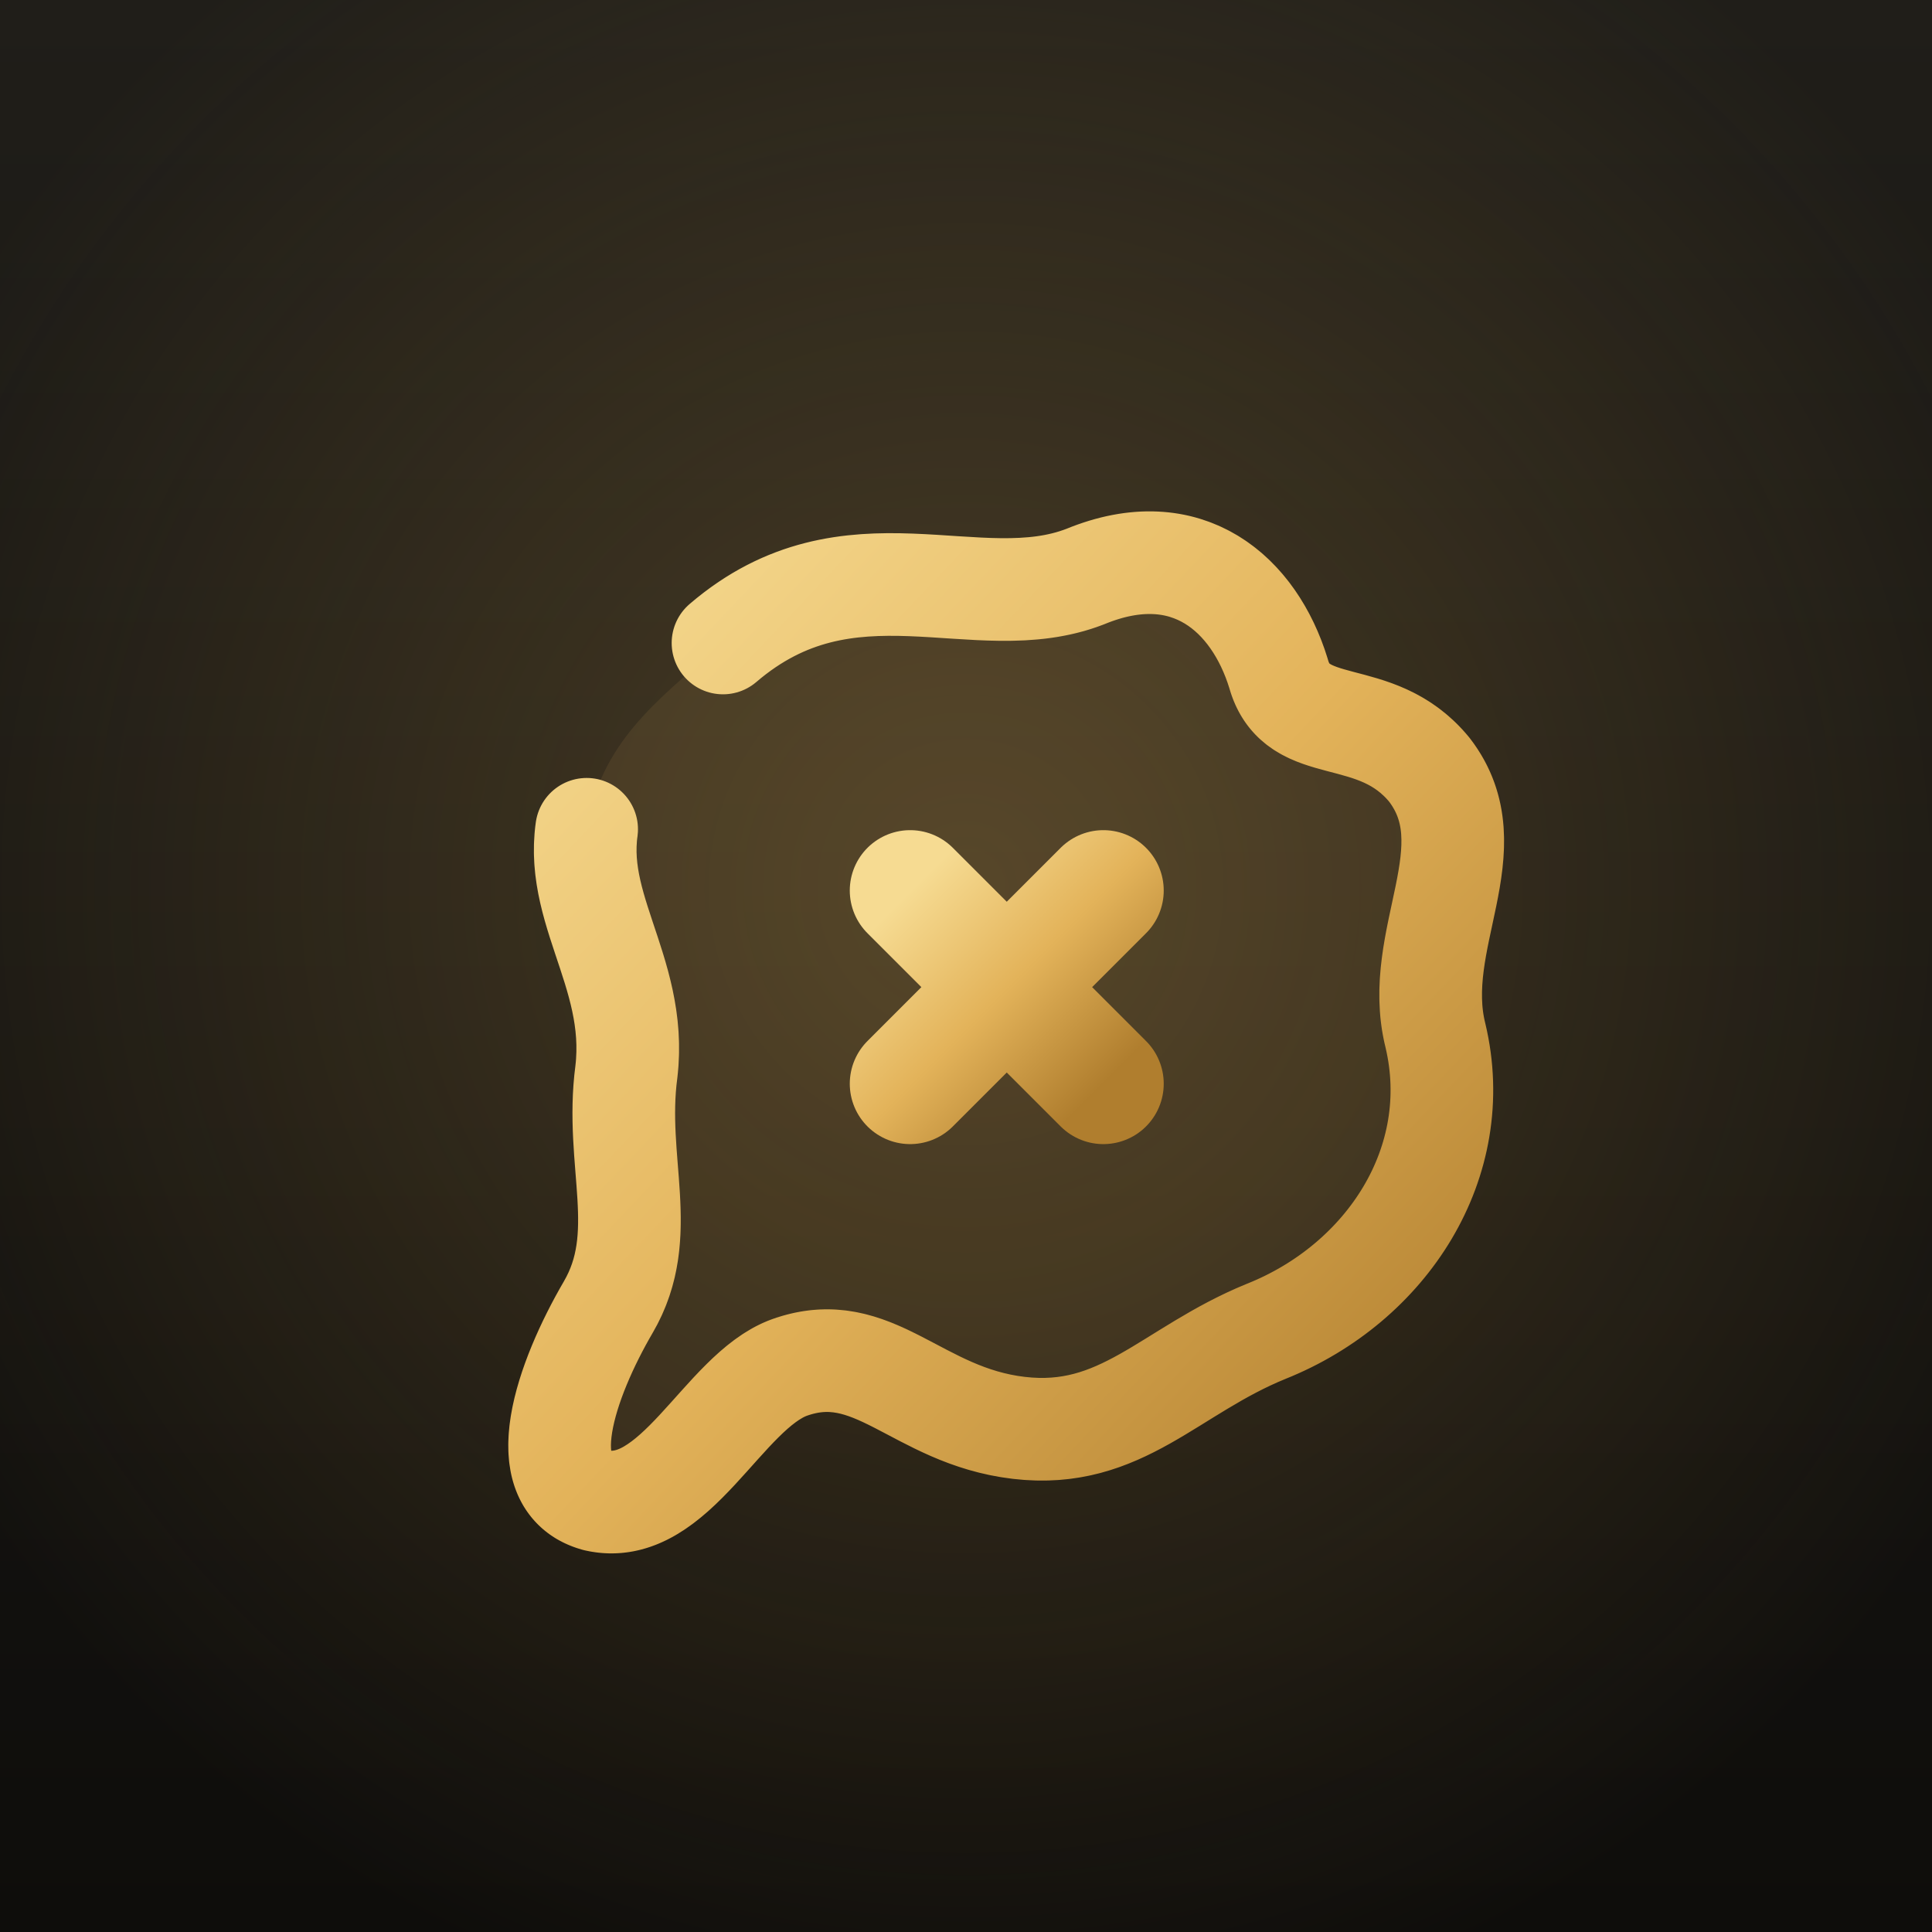
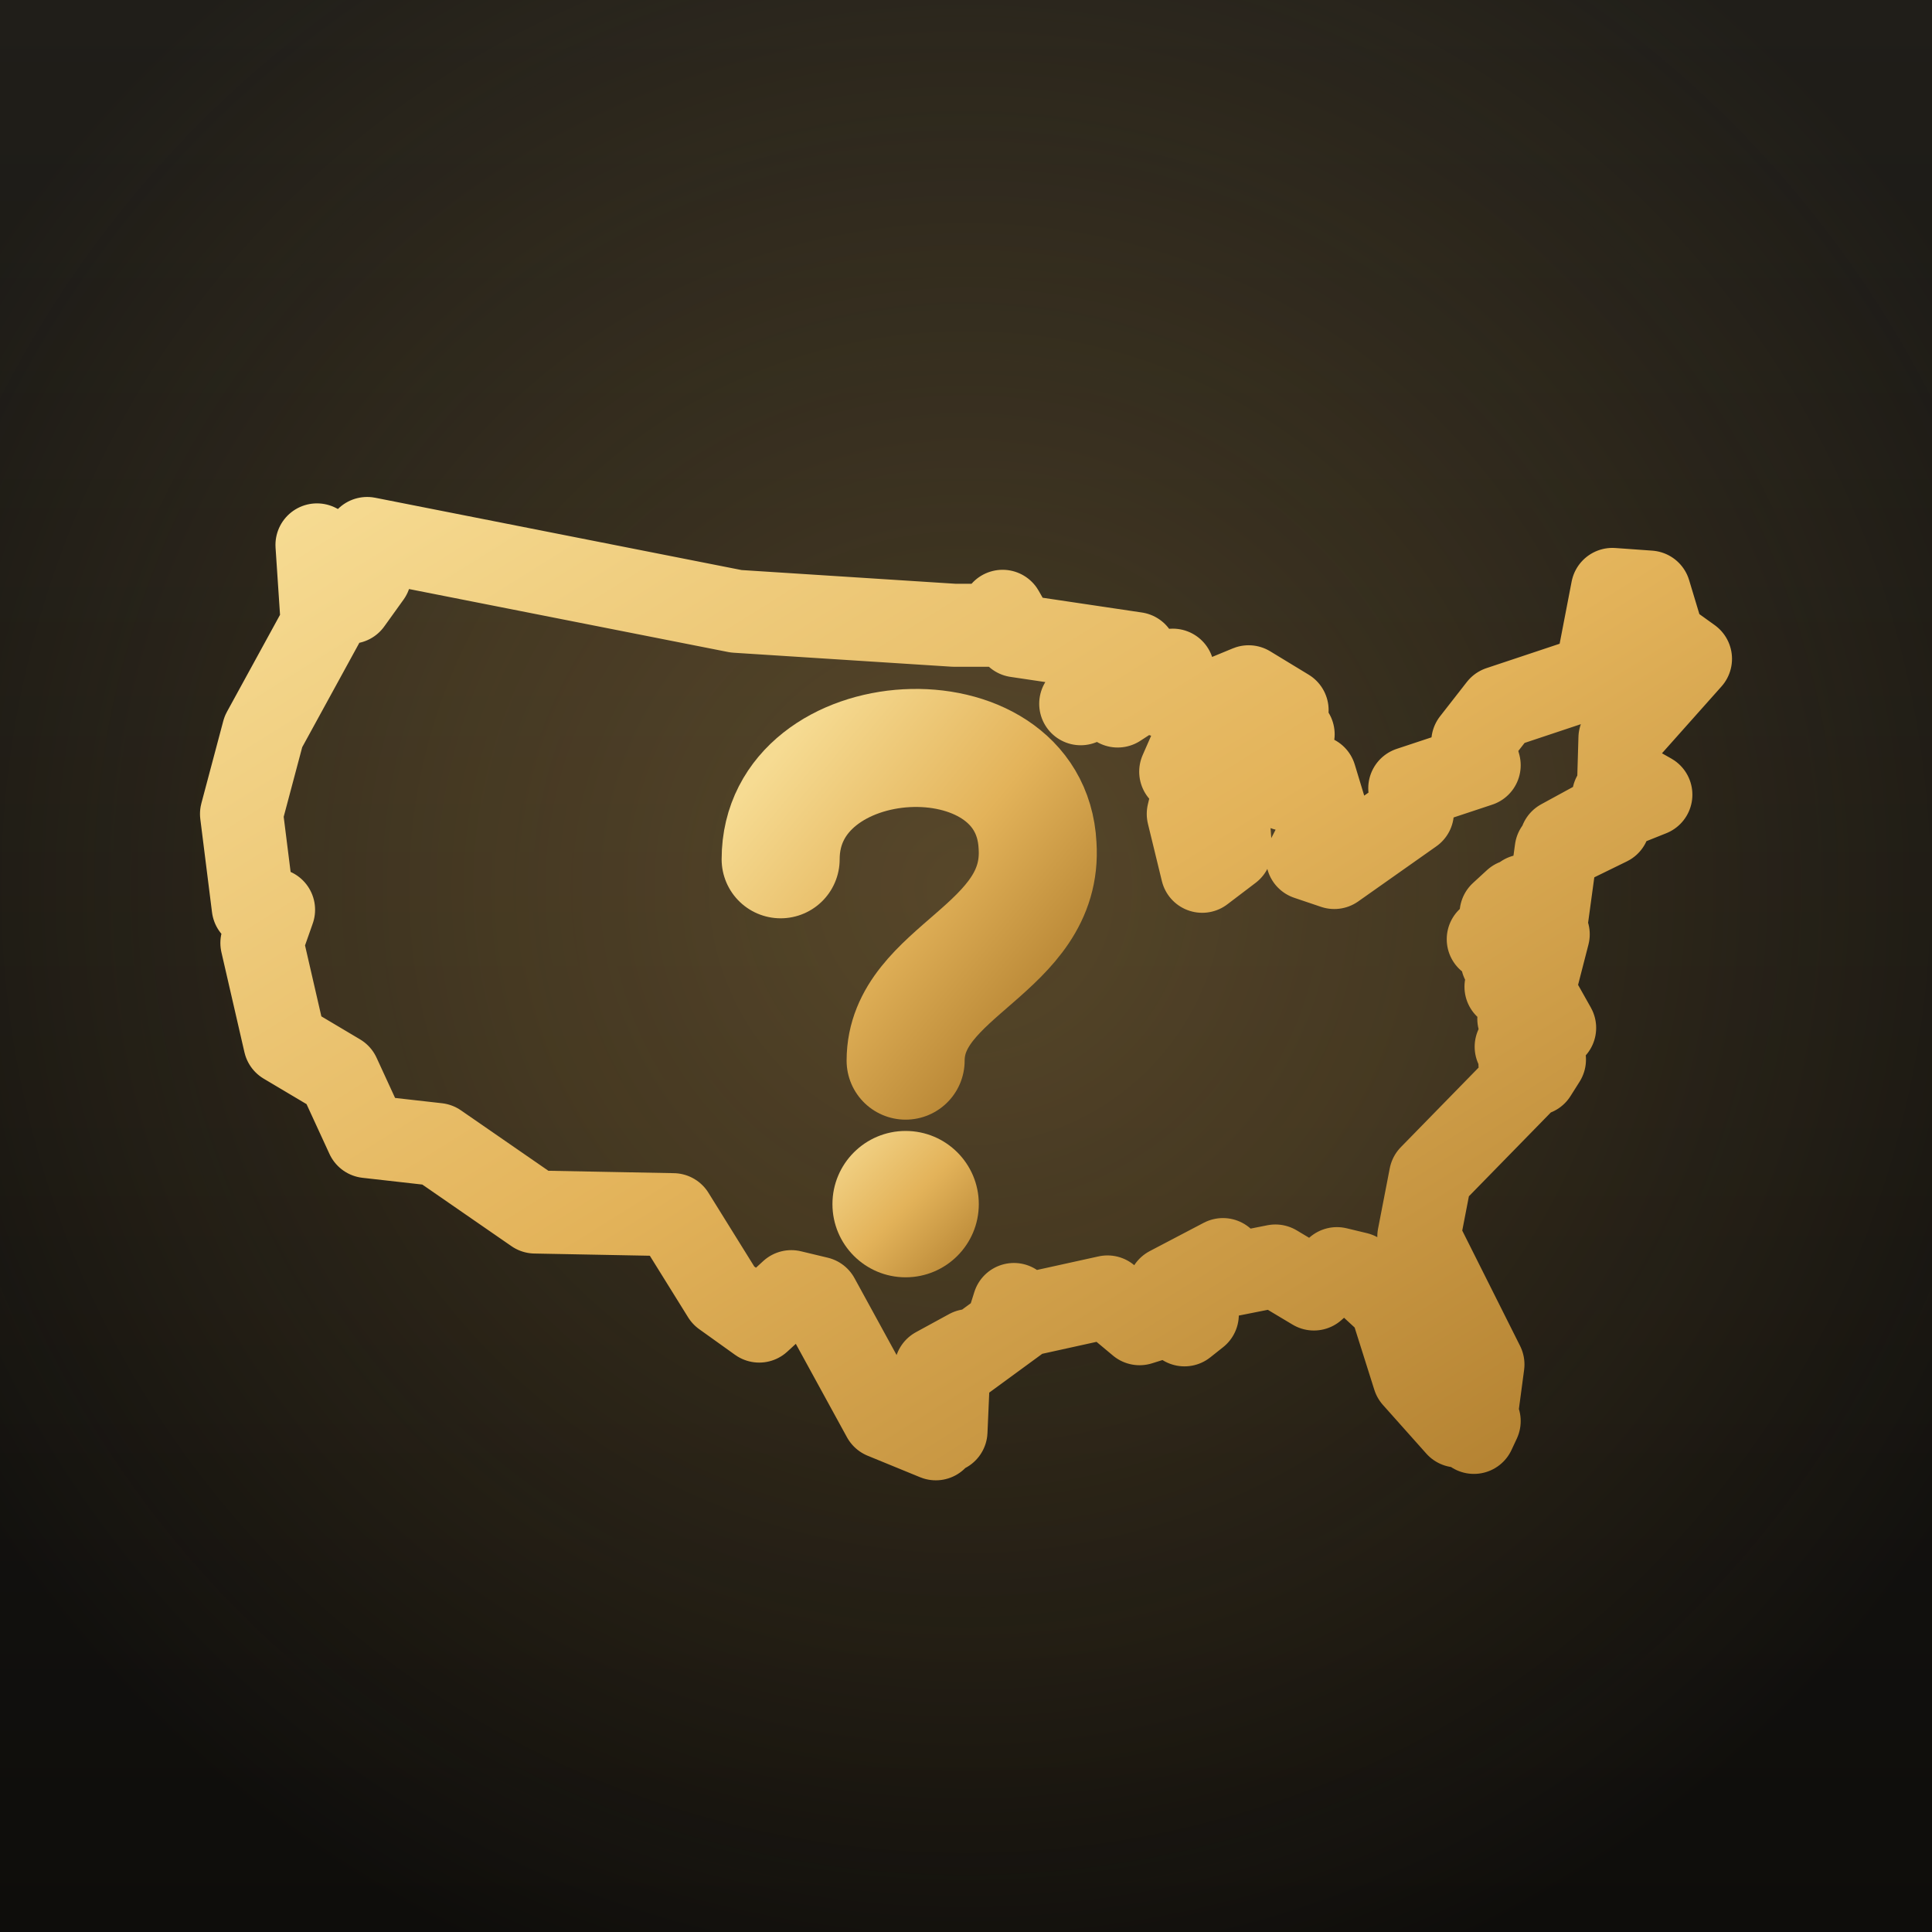
<svg xmlns="http://www.w3.org/2000/svg" viewBox="0 0 512 512">
  <defs>
    <linearGradient id="brass" x1="0" y1="0" x2="1" y2="1">
      <stop offset="0" stop-color="#F6DB92" />
      <stop offset=".5" stop-color="#E3B35A" />
      <stop offset="1" stop-color="#B07E2E" />
    </linearGradient>
    <linearGradient id="bg" x1="0" y1="0" x2="0" y2="1">
      <stop offset="0" stop-color="#201E19" />
      <stop offset="1" stop-color="#0E0D0B" />
    </linearGradient>
    <radialGradient id="glow" cx=".5" cy=".46" r=".6">
      <stop offset="0" stop-color="#E3B35A" stop-opacity=".24" />
      <stop offset="1" stop-color="#E3B35A" stop-opacity="0" />
    </radialGradient>
  </defs>
  <rect width="512" height="512" fill="url(#bg)" />
  <rect width="512" height="512" fill="url(#glow)" />
-   <g transform="translate(270 268) scale(.8) translate(-262 -262)">
-     <path d="M164 140 C206 104 248 132 284 118 C318 104 340 124 348 150 C354 172 380 160 398 182 C418 208 392 238 400 270 C410 312 384 352 344 368 C312 381 296 404 262 400 C228 396 214 370 186 380 C164 388 148 430 122 424 C100 418 112 384 126 360 C140 336 128 312 132 282 C136 248 112 226 120 196 C126 170 146 156 164 140 Z" fill="#E3B35A" fill-opacity=".10" />
-     <path d="M164 140 C206 104 248 132 284 118 C318 104 340 124 348 150 C354 172 380 160 398 182 C418 208 392 238 400 270 C410 312 384 352 344 368 C312 381 296 404 262 400 C228 396 214 370 186 380 C164 388 148 430 122 424 C100 418 112 384 126 360 C140 336 128 312 132 282 C136 248 112 226 120 196 C126 170 146 156 164 140 Z" fill="none" stroke="url(#brass)" stroke-width="34" stroke-linecap="round" stroke-linejoin="round" stroke-dasharray="968.4 1046.9" />
-     <path d="M164 140 C206 104 248 132 284 118 C318 104 340 124 348 150 C354 172 380 160 398 182 C418 208 392 238 400 270 C410 312 384 352 344 368 C312 381 296 404 262 400 C228 396 214 370 186 380 C164 388 148 430 122 424 C100 418 112 384 126 360 C140 336 128 312 132 282 C136 248 112 226 120 196 C126 170 146 156 164 140 Z" fill="none" stroke="#E3B35A" stroke-width="7" stroke-linecap="round" stroke-dasharray="0.1 36.6" stroke-dashoffset="-982.4" opacity=".5" style="display:none" />
-     <g stroke="url(#brass)" stroke-width="40" stroke-linecap="round">
-       <path d="M226 222 L290 286 M290 222 L226 286" />
-     </g>
+   <path d="M376.0 327.7 L393.0 361.6 L390.6 379.6 L392.0 376.6 L386.2 377.9 L374.7 365.0 L368.6 345.7 L359.7 337.5 L354.3 336.2 L348.2 341.6 L338.0 335.5 L324.4 338.2 L324.1 333.8 L309.8 341.3 L314.9 341.3 L311.2 344.7 L317.3 348.4 L313.9 351.1 L311.9 347.7 L302.0 350.8 L293.5 343.7 L270.8 348.7 L268.7 345.7 L267.0 351.1 L270.8 349.1 L251.4 363.3 L250.7 379.3 L249.0 367.4 L256.8 357.9 L248.0 362.7 L248.0 381.3 L234.1 375.6 L216.8 344.0 L209.7 342.3 L201.2 350.1 L191.7 343.3 L178.4 321.9 L141.8 321.2 L115.9 303.3 L97.3 301.2 L89.8 284.9 L75.5 276.4 L69.4 249.9 L72.5 241.1 L67.1 240.4 L64.0 215.7 L69.8 193.9 L85.4 165.4 L84.0 144.4 L95.6 150.5 L92.9 159.6 L98.0 152.5 L97.3 142.7 L195.1 162.0 L252.8 165.7 L265.7 165.7 L265.7 162.0 L269.4 168.5 L301.0 173.2 L286.4 186.5 L293.2 183.7 L296.2 187.1 L310.8 177.6 L308.1 184.4 L313.9 183.7 L320.0 186.5 L330.9 182.0 L341.1 188.2 L318.3 192.2 L312.9 204.5 L319.3 197.3 L314.9 215.7 L318.6 230.9 L326.1 225.2 L324.4 202.1 L328.5 197.0 L329.2 201.1 L332.9 190.9 L342.7 194.6 L340.7 209.2 L348.5 205.8 L351.9 217.0 L346.5 227.5 L353.6 229.9 L374.3 215.3 L373.6 208.9 L392.0 202.8 L390.3 196.6 L397.4 187.5 L422.9 179.0 L427.3 156.2 L437.1 156.9 L440.9 169.5 L448.0 174.6 L429.3 195.6 L429.0 205.8 L437.5 210.6 L429.0 214.0 L427.6 210.9 L428.0 215.0 L413.7 222.8 L426.3 218.4 L412.4 225.2 L410.0 242.8 L403.9 237.4 L410.3 247.6 L406.9 260.8 L406.9 253.0 L399.8 244.9 L401.5 238.7 L397.8 242.1 L401.8 253.0 L394.4 248.9 L402.8 254.4 L398.1 254.7 L404.2 262.5 L399.1 261.5 L406.6 262.8 L412.0 272.4 L407.9 266.6 L409.6 270.3 L402.5 270.0 L411.0 273.7 L401.8 277.4 L406.2 278.5 L402.8 281.9 L407.9 280.8 L406.9 284.6 L409.3 280.8 L379.1 311.7 Z" fill="#E3B35A" fill-opacity=".10" />
+   <path d="M376.0 327.7 L393.0 361.6 L390.6 379.6 L392.0 376.6 L386.2 377.9 L374.7 365.0 L368.6 345.7 L359.7 337.5 L354.3 336.2 L348.2 341.6 L338.0 335.5 L324.4 338.2 L324.1 333.8 L309.8 341.3 L314.9 341.3 L311.2 344.7 L317.3 348.4 L313.9 351.1 L311.9 347.7 L302.0 350.8 L293.5 343.7 L270.8 348.7 L268.7 345.7 L267.0 351.1 L270.8 349.1 L251.4 363.3 L250.7 379.3 L249.0 367.4 L256.8 357.9 L248.0 362.7 L248.0 381.3 L234.1 375.6 L216.8 344.0 L209.7 342.3 L201.2 350.1 L191.7 343.3 L178.4 321.9 L141.8 321.2 L115.9 303.3 L97.3 301.2 L89.8 284.9 L75.5 276.4 L69.4 249.9 L72.5 241.1 L67.1 240.4 L64.0 215.7 L69.8 193.9 L85.4 165.4 L84.0 144.4 L95.6 150.5 L92.9 159.6 L98.0 152.5 L97.3 142.7 L195.1 162.0 L252.8 165.7 L265.7 165.7 L265.7 162.0 L269.4 168.5 L301.0 173.2 L286.4 186.5 L293.2 183.7 L296.2 187.1 L310.8 177.6 L308.1 184.4 L313.9 183.7 L320.0 186.5 L330.9 182.0 L341.1 188.2 L318.3 192.2 L312.9 204.5 L319.3 197.3 L314.9 215.7 L318.6 230.9 L326.1 225.2 L324.4 202.1 L328.5 197.0 L329.2 201.1 L332.9 190.9 L342.7 194.6 L340.7 209.2 L348.5 205.8 L351.9 217.0 L346.5 227.5 L353.6 229.9 L374.3 215.3 L373.6 208.9 L392.0 202.8 L390.3 196.6 L397.4 187.5 L422.9 179.0 L427.3 156.2 L437.1 156.9 L440.9 169.5 L448.0 174.6 L429.3 195.6 L429.0 205.8 L437.5 210.6 L429.0 214.0 L427.6 210.9 L428.0 215.0 L413.7 222.8 L426.3 218.4 L412.4 225.2 L410.0 242.8 L403.9 237.4 L410.3 247.6 L406.9 260.8 L406.9 253.0 L399.8 244.9 L401.5 238.7 L397.8 242.1 L401.8 253.0 L394.4 248.9 L402.8 254.4 L398.1 254.7 L404.2 262.5 L399.1 261.5 L406.6 262.8 L412.0 272.4 L407.9 266.6 L409.6 270.3 L402.5 270.0 L411.0 273.7 L401.8 277.4 L406.2 278.5 L402.8 281.9 L407.9 280.8 L406.9 284.6 L409.3 280.8 L379.1 311.7 Z" fill="none" stroke="url(#brass)" stroke-width="22" stroke-linecap="round" stroke-linejoin="round" />
+   <g transform="translate(240 259) scale(.92)">
+     <path d="M-36 -34 C-36 -74 36 -78 38 -38 C40 -8 0 -2 0 24" fill="none" stroke="url(#brass)" stroke-width="34" stroke-linecap="round" stroke-linejoin="round" />
+     <circle cx="0" cy="65.333" r="21.08" fill="url(#brass)" />
  </g>
</svg>
